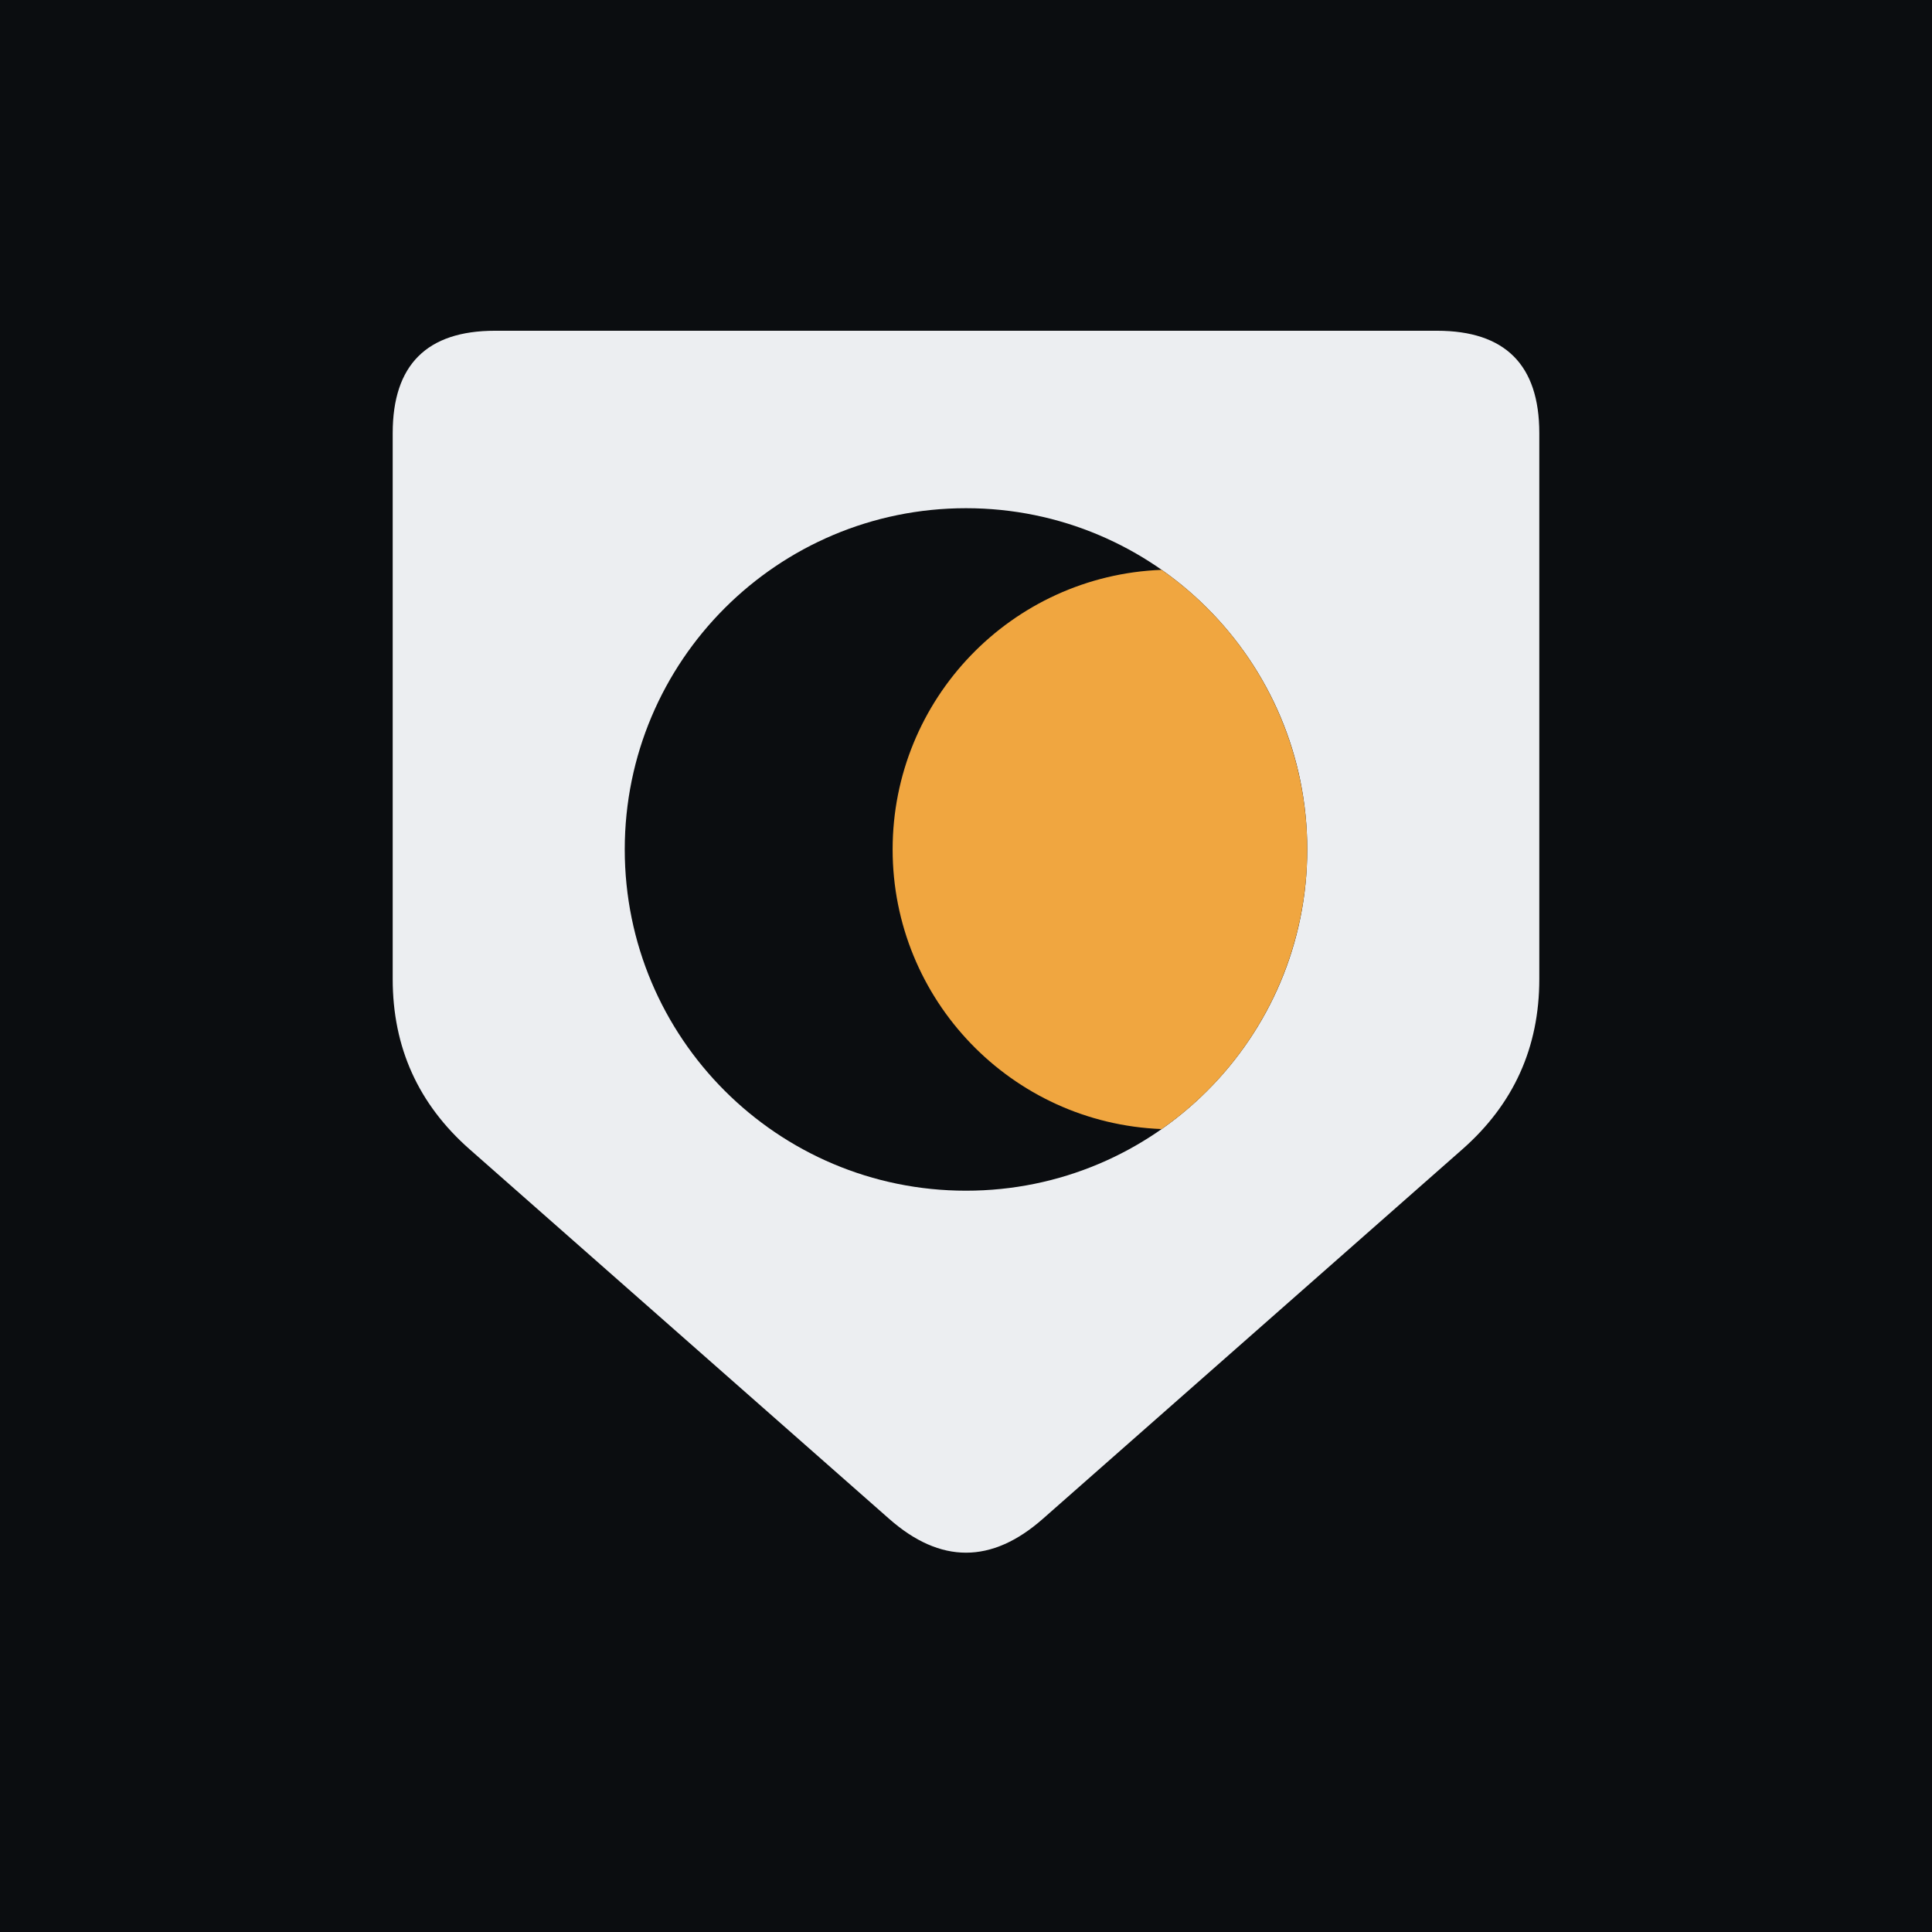
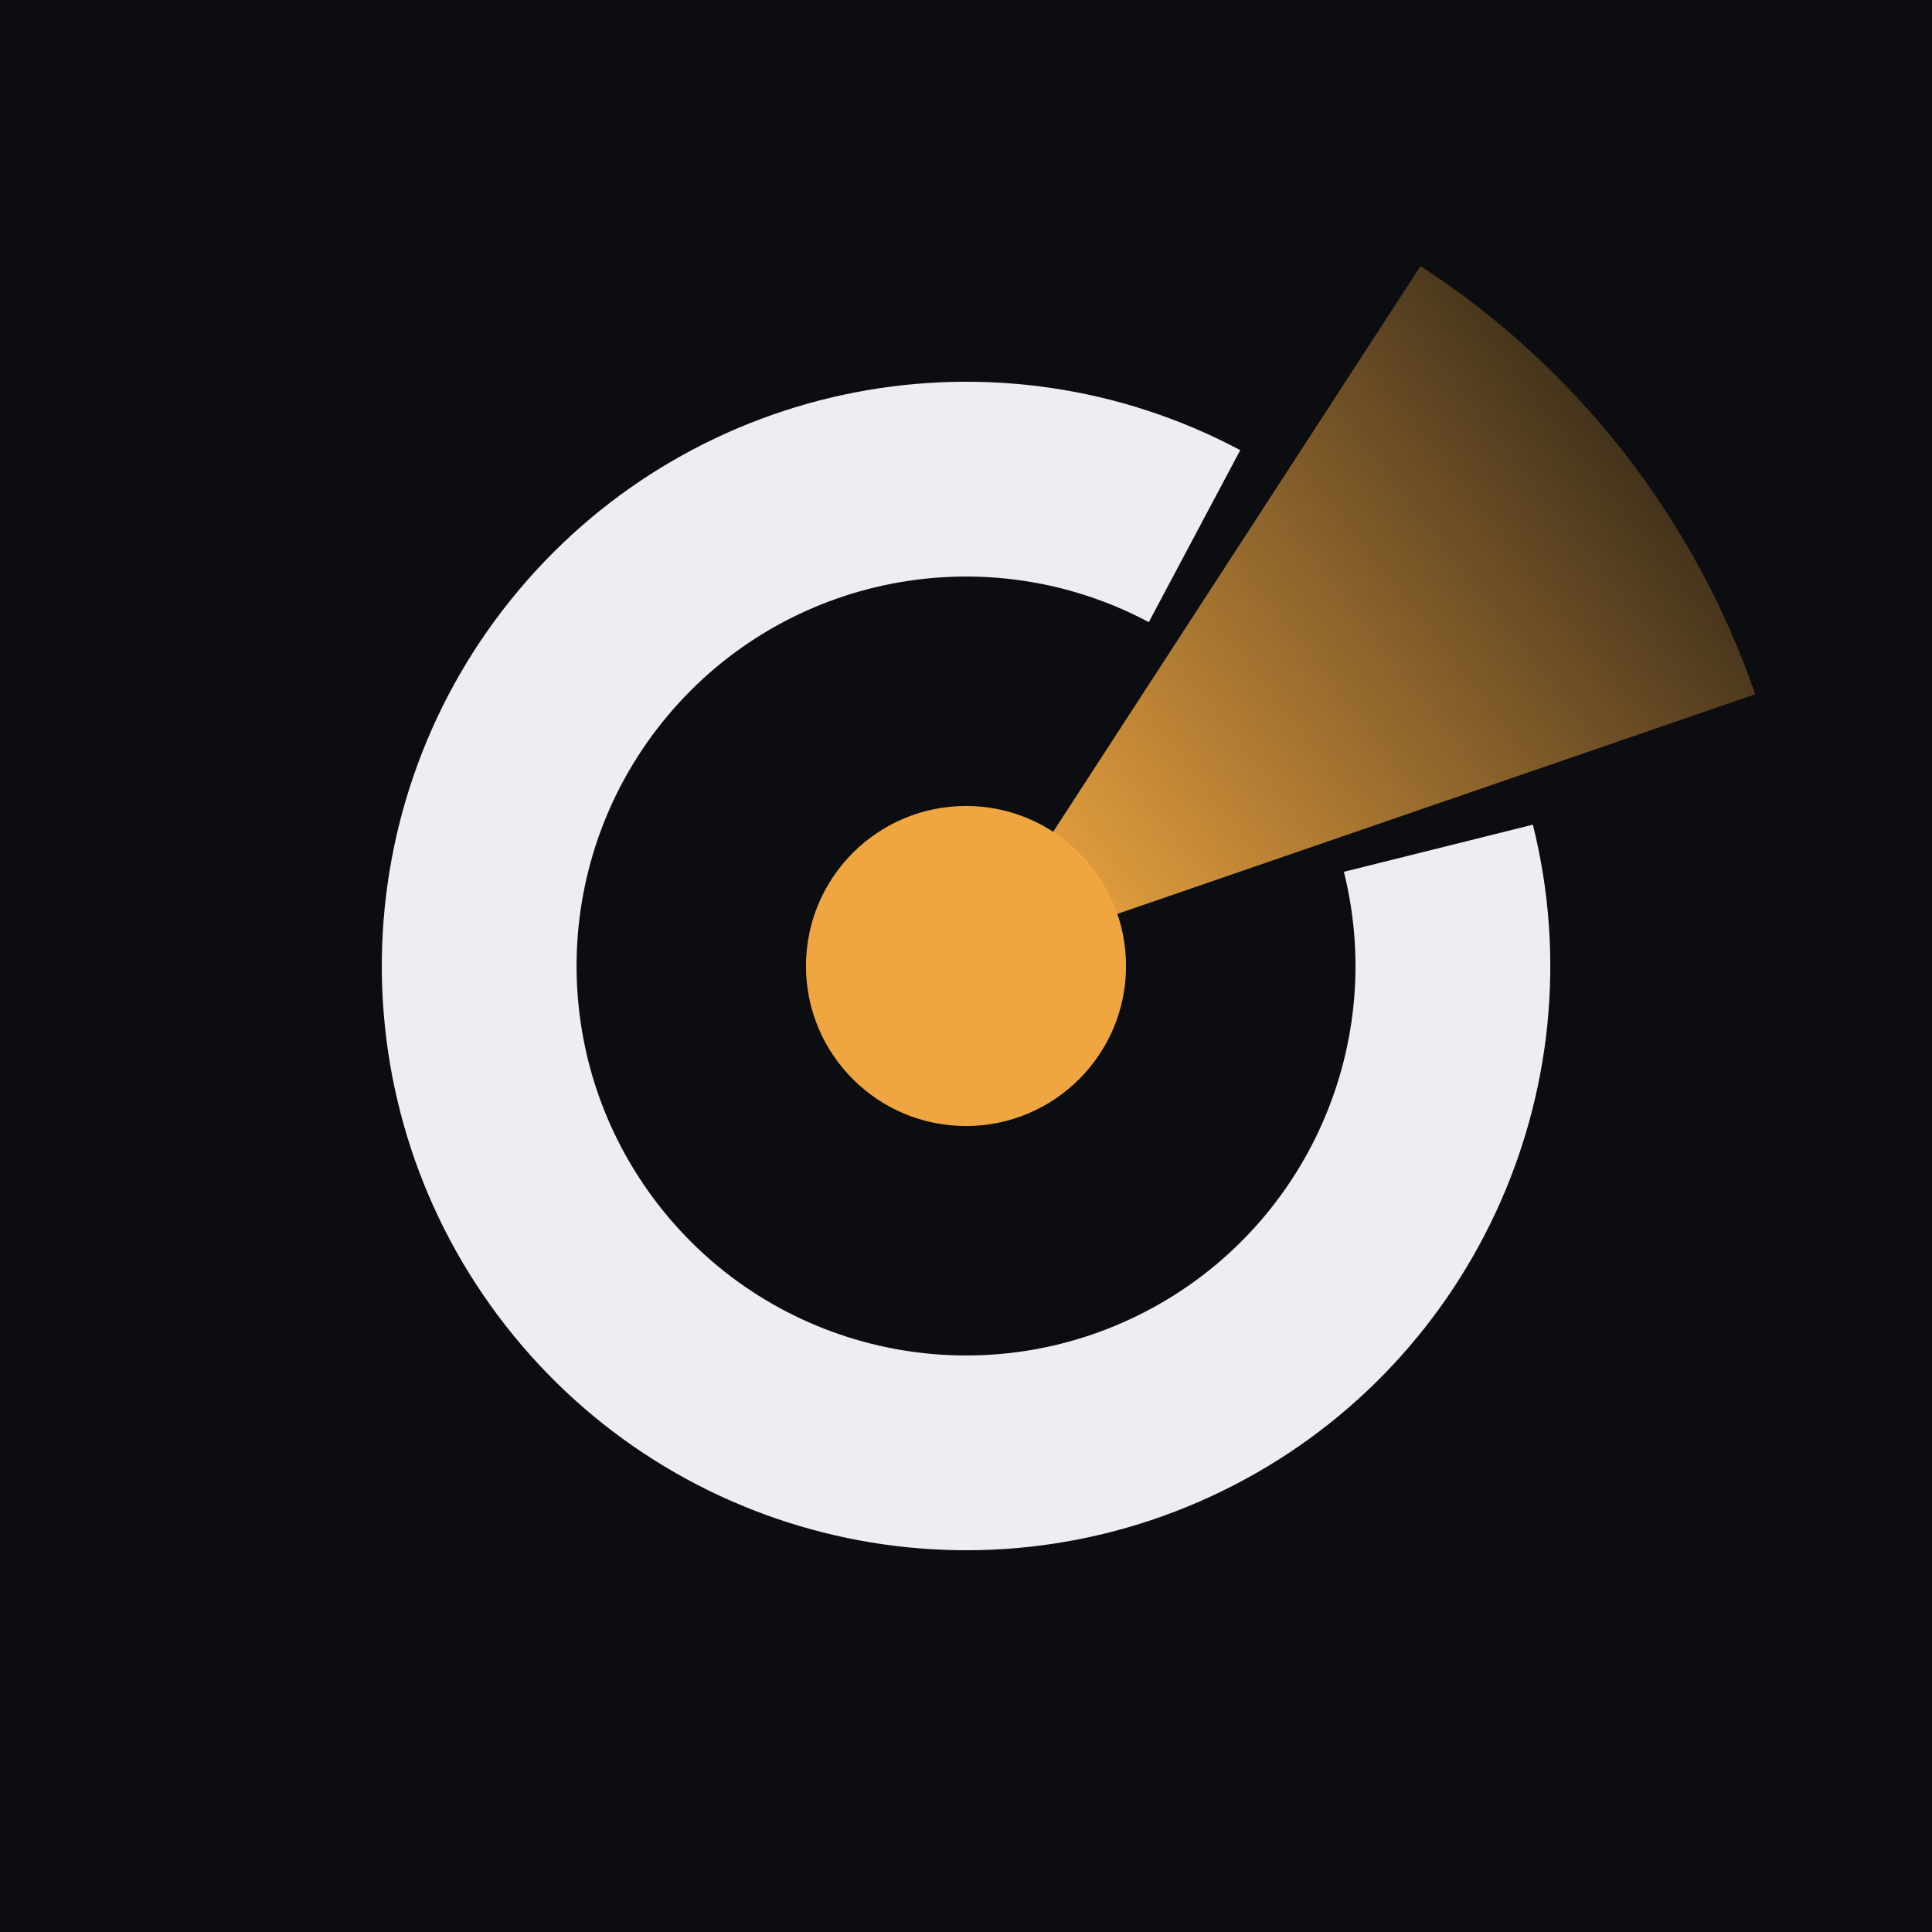
<svg xmlns="http://www.w3.org/2000/svg" viewBox="0 0 184 184" width="184" height="184">
-   <defs>
-     <filter id="borra" x="-50%" y="-50%" width="200%" height="200%">
-       <feGaussianBlur stdDeviation="5" />
-     </filter>
-   </defs>
+   <defs />
  <clipPath id="q">
    <rect width="184" height="184" />
  </clipPath>
  <g clip-path="url(#q)">
    <rect width="184" height="184" fill="#0b0d10" />
-     <path d="M37.40 41.25Q37.40 31.50 47.15 31.50L136.85 31.50Q146.60 31.50 146.60 41.25L146.60 93.25Q146.60 103.00 139.28 109.45L99.32 144.65Q92.00 151.10 84.68 144.65L44.72 109.45Q37.40 103.00 37.40 93.25ZM59.50 80.90A32.50 32.50 0 1 0 124.50 80.90A32.50 32.50 0 1 0 59.50 80.90Z" fill="#eceef1" fill-rule="evenodd" />
-     <path d="M110.63 54.27A32.50 32.50 0 0 1 110.63 107.53A26.65 26.65 0 0 1 110.63 54.27Z" fill="#f0a640" />
+     <rect width="184" height="184" rx="0.0" fill="#0b0d10" />
+     <linearGradient id="sc2525132f0a640" gradientUnits="userSpaceOnUse" x1="92.0" y1="92.0" x2="154.6" y2="43.1">
+       <stop offset="0.15" stop-color="#f0a640" stop-opacity="0.95" />
+       <stop offset="1" stop-color="#f0a640" stop-opacity="0.25" />
+     </linearGradient>
+     <path d="M92.00 92.00L135.29 25.34A79.49 79.49 0 0 1 167.16 66.12Z" fill="url(#sc2525132f0a640)" />
+     <path d="M145.99 78.54A55.64 55.64 0 1 1 118.12 42.87L109.41 59.25A37.09 37.09 0 1 0 127.99 83.03Z" fill="#eceef1" />
+     <circle cx="92.00" cy="92.00" r="15.24" fill="#f0a640" />
  </g>
</svg>
